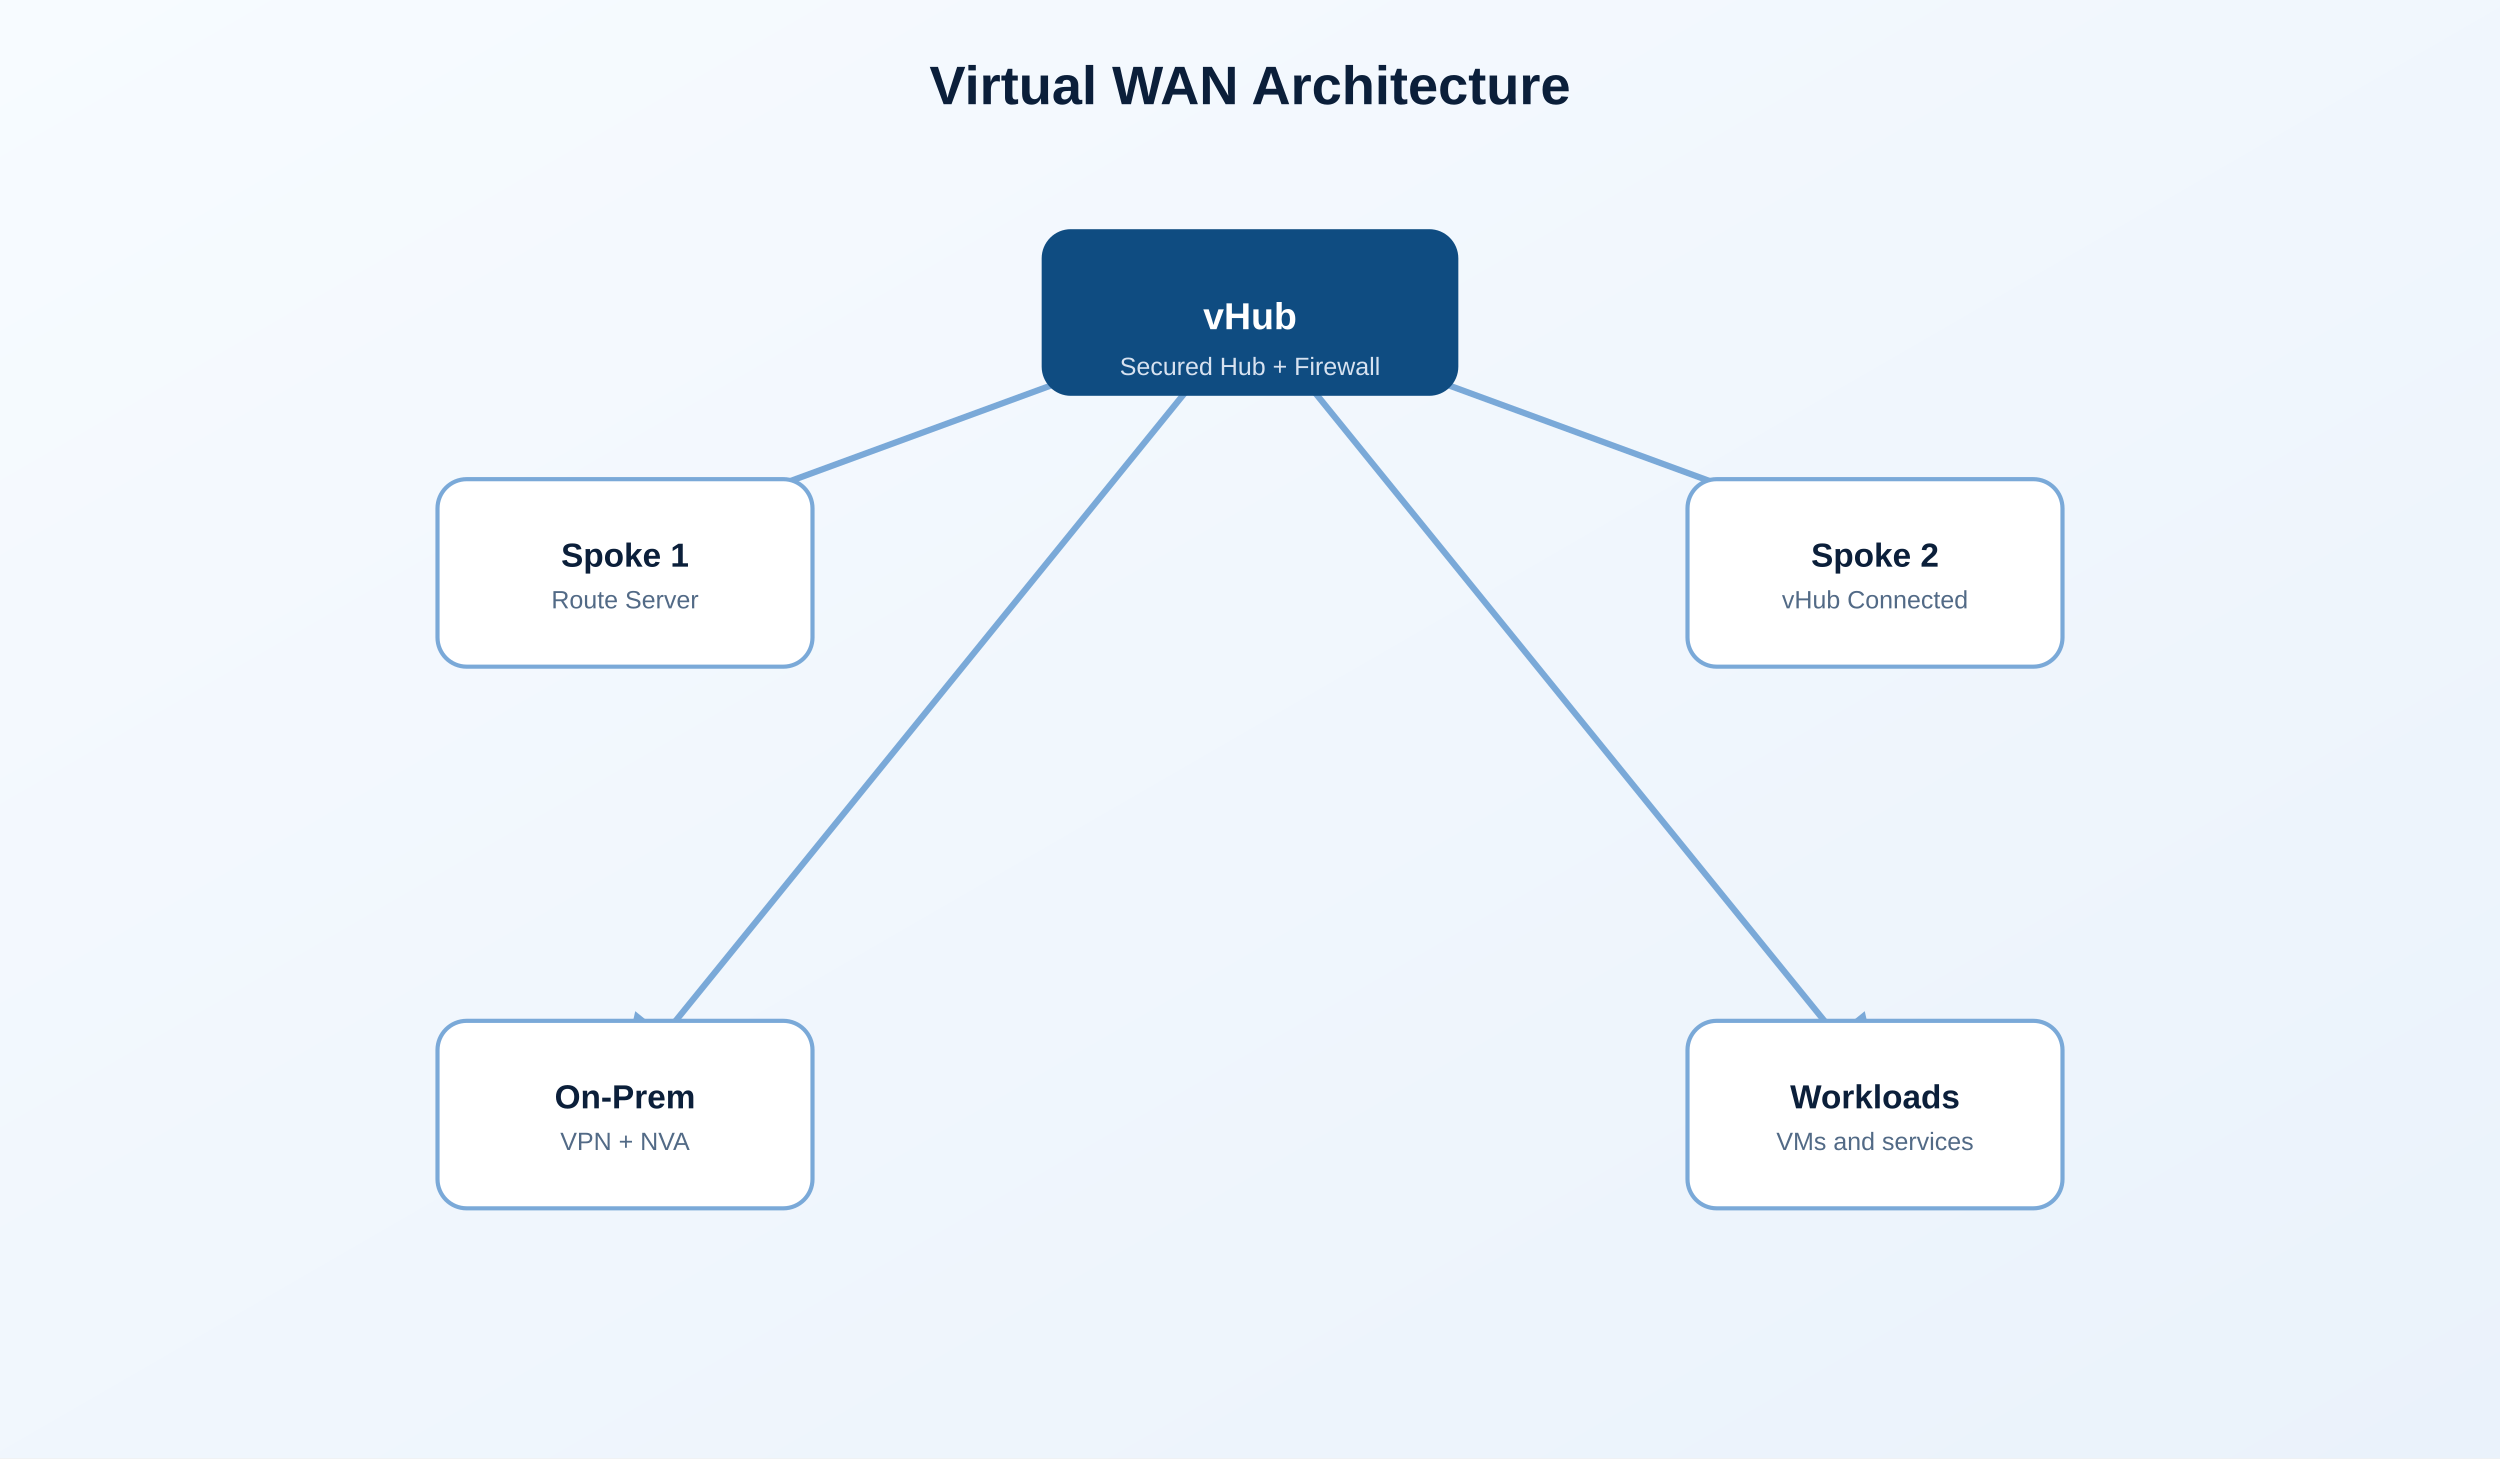
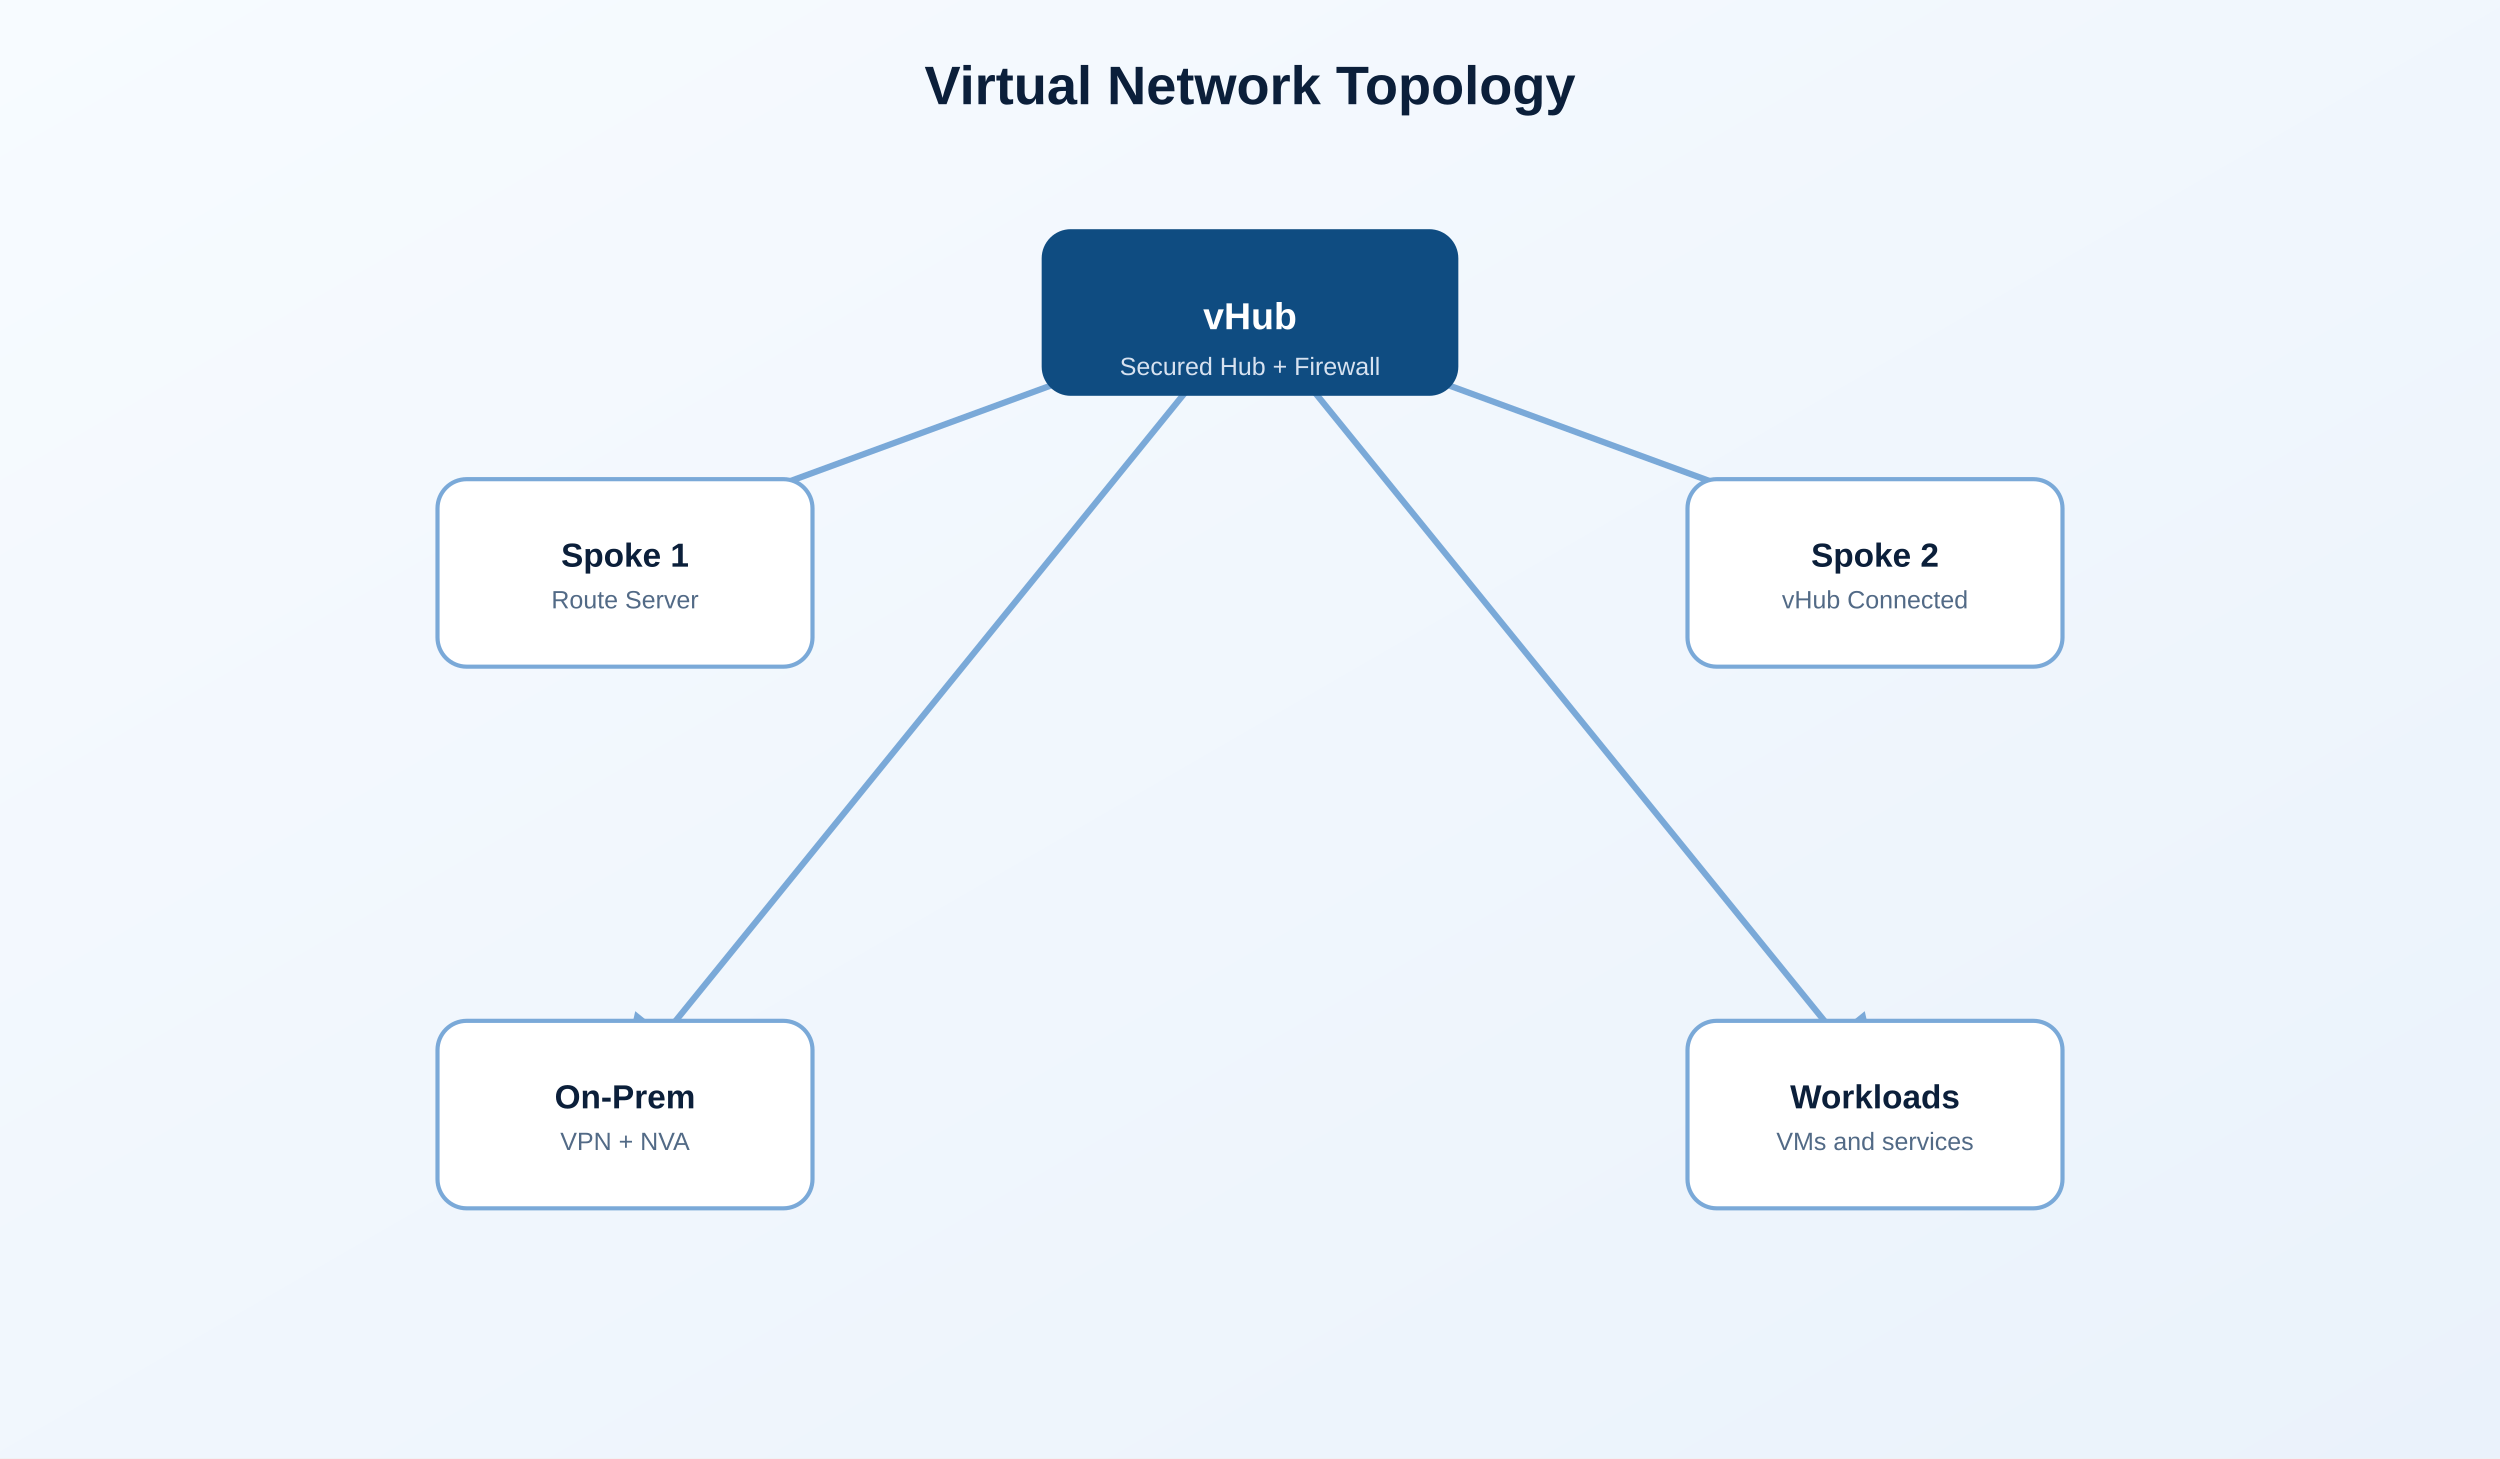
- <svg xmlns="http://www.w3.org/2000/svg" width="1200" height="700" viewBox="0 0 1200 700" role="img" aria-label="Virtual WAN architecture overview">
+ <svg xmlns="http://www.w3.org/2000/svg" width="1200" height="700" viewBox="0 0 1200 700" role="img" aria-label="Virtual network topology overview">
  <defs>
    <linearGradient id="bg" x1="0" y1="0" x2="1" y2="1">
      <stop offset="0%" stop-color="#f7fbff" />
      <stop offset="100%" stop-color="#eaf2fb" />
    </linearGradient>
    <marker id="arrow" markerWidth="12" markerHeight="12" refX="10" refY="6" orient="auto">
      <path d="M0,0 L12,6 L0,12 Z" fill="#7aa9d8" />
    </marker>
  </defs>
  <rect width="1200" height="700" fill="url(#bg)" />
  <text x="600" y="50" font-family="Segoe UI, Arial, sans-serif" font-size="26" font-weight="700" text-anchor="middle" fill="#0b1f3a">
-     Virtual WAN Architecture
+     Virtual Network Topology
  </text>
  <g stroke="#7aa9d8" stroke-width="3" marker-end="url(#arrow)">
    <line x1="600" y1="150" x2="300" y2="260" />
    <line x1="600" y1="150" x2="900" y2="260" />
    <line x1="600" y1="150" x2="300" y2="520" />
    <line x1="600" y1="150" x2="900" y2="520" />
  </g>
  <rect x="500" y="110" width="200" height="80" rx="14" fill="#0f4c81" />
  <text x="600" y="158" font-family="Segoe UI, Arial, sans-serif" font-size="18" font-weight="700" text-anchor="middle" fill="#ffffff">
    vHub
  </text>
  <text x="600" y="180" font-family="Segoe UI, Arial, sans-serif" font-size="12" text-anchor="middle" fill="#d7e2f0">
    Secured Hub + Firewall
  </text>
  <rect x="210" y="230" width="180" height="90" rx="14" fill="#ffffff" stroke="#7aa9d8" stroke-width="2" />
  <text x="300" y="272" font-family="Segoe UI, Arial, sans-serif" font-size="16" font-weight="600" text-anchor="middle" fill="#0b1f3a">
    Spoke 1
  </text>
  <text x="300" y="292" font-family="Segoe UI, Arial, sans-serif" font-size="12" text-anchor="middle" fill="#526a86">
    Route Server
  </text>
  <rect x="810" y="230" width="180" height="90" rx="14" fill="#ffffff" stroke="#7aa9d8" stroke-width="2" />
  <text x="900" y="272" font-family="Segoe UI, Arial, sans-serif" font-size="16" font-weight="600" text-anchor="middle" fill="#0b1f3a">
    Spoke 2
  </text>
  <text x="900" y="292" font-family="Segoe UI, Arial, sans-serif" font-size="12" text-anchor="middle" fill="#526a86">
    vHub Connected
  </text>
  <rect x="210" y="490" width="180" height="90" rx="14" fill="#ffffff" stroke="#7aa9d8" stroke-width="2" />
  <text x="300" y="532" font-family="Segoe UI, Arial, sans-serif" font-size="16" font-weight="600" text-anchor="middle" fill="#0b1f3a">
    On-Prem
  </text>
  <text x="300" y="552" font-family="Segoe UI, Arial, sans-serif" font-size="12" text-anchor="middle" fill="#526a86">
    VPN + NVA
  </text>
  <rect x="810" y="490" width="180" height="90" rx="14" fill="#ffffff" stroke="#7aa9d8" stroke-width="2" />
  <text x="900" y="532" font-family="Segoe UI, Arial, sans-serif" font-size="16" font-weight="600" text-anchor="middle" fill="#0b1f3a">
    Workloads
  </text>
  <text x="900" y="552" font-family="Segoe UI, Arial, sans-serif" font-size="12" text-anchor="middle" fill="#526a86">
    VMs and services
  </text>
</svg>
